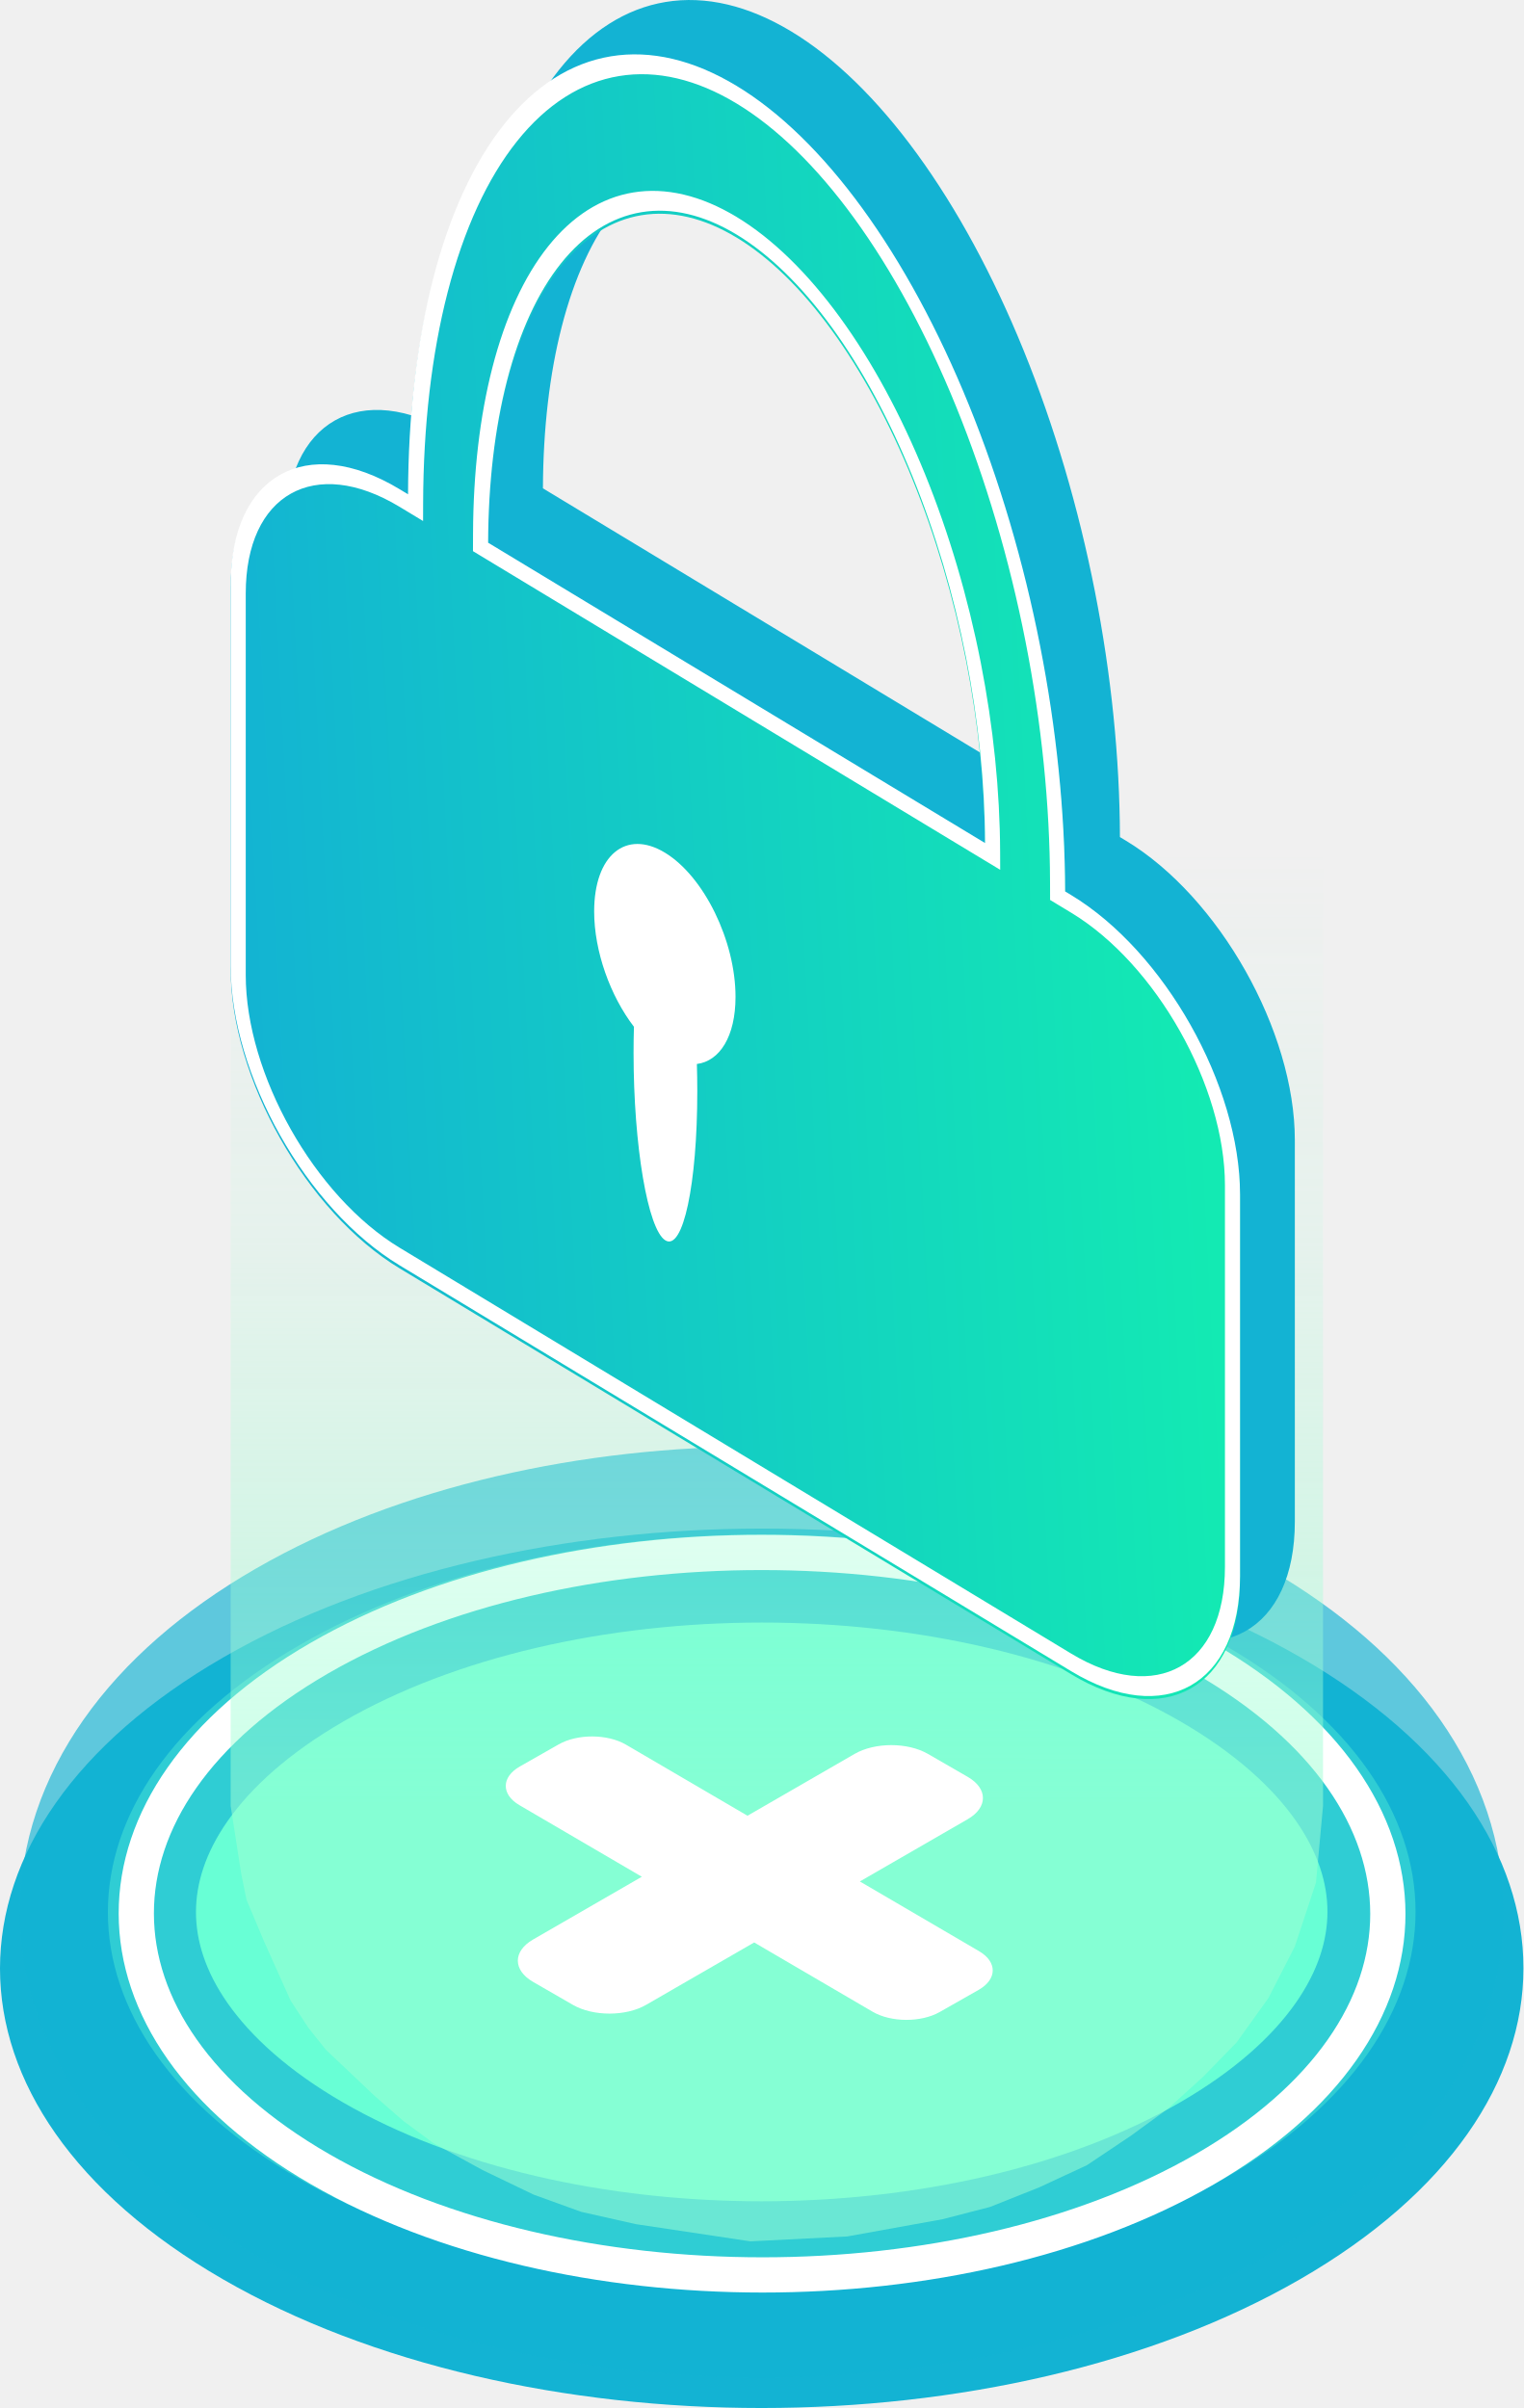
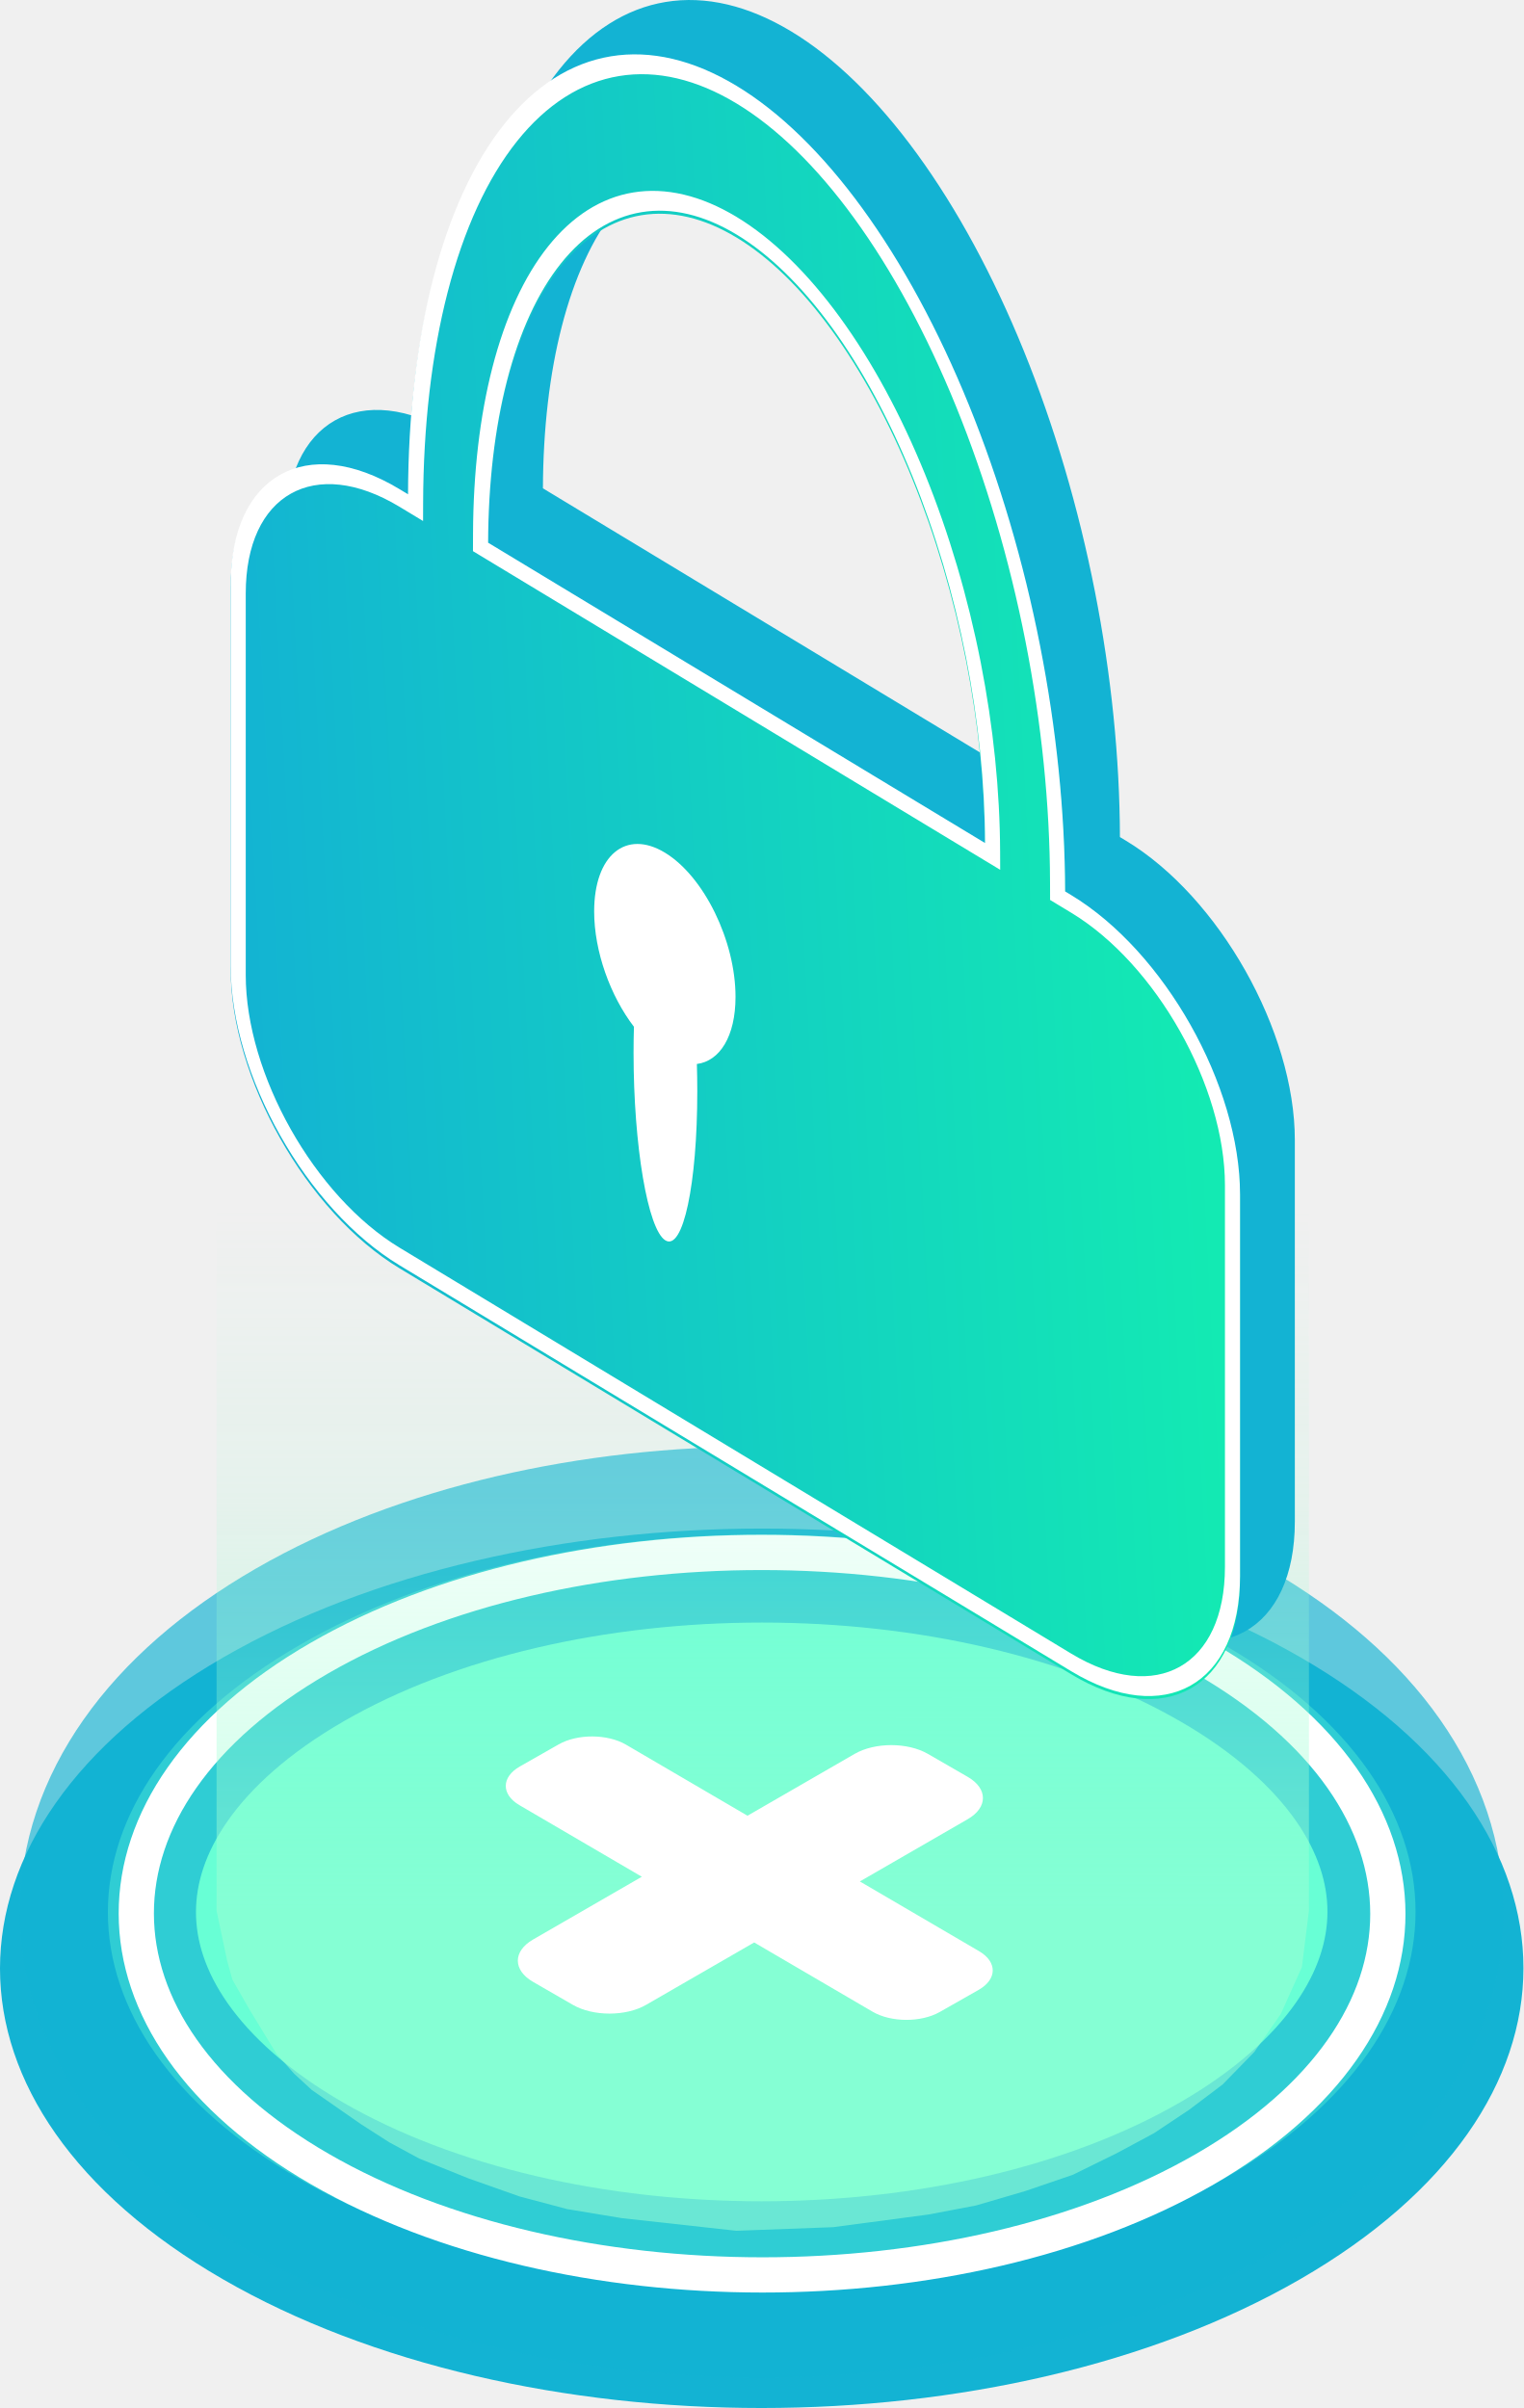
<svg xmlns="http://www.w3.org/2000/svg" fill="none" viewBox="89.54 77.84 432.33 683.46">
-   <path d="M458.593 548.231C542.994 596.96 542.964 675.981 458.527 724.731C374.091 773.481 237.221 773.498 152.821 724.769C68.42 676.04 68.45 597.019 152.886 548.269C237.323 499.52 374.193 499.503 458.593 548.231Z" fill="#13B3D3" />
-   <path d="M436.943 544.731C509.377 586.551 509.365 654.38 436.877 696.231C364.388 738.082 246.906 738.089 174.471 696.269C102.037 654.449 102.049 586.62 174.537 544.769C247.025 502.918 364.508 502.911 436.943 544.731Z" fill="#68FFD5" stroke="url(#paint0_linear_149_13)" stroke-width="50" />
-   <g style="mix-blend-mode:screen">
-     <path d="M431.324 548.533C500.712 588.593 500.755 653.512 431.438 693.533C362.12 733.553 249.678 733.528 180.291 693.467C110.903 653.406 110.86 588.487 180.177 548.467C249.494 508.447 361.937 508.472 431.324 548.533Z" stroke="white" stroke-width="10" />
-   </g>
-   <path d="M155 216H465V590.402L463 612.168L457 630.303L449.5 644.95L440.5 657.504L431 667.269L421 676.336L410.5 684.008L398 692.378L384.5 698.655L370.5 704.235L357 707.723L330 712.605L302.5 714L270 709.118L254.5 705.63L241 700.748L226.5 693.773L212.5 686.101L204 679.824L196 672.849L182 659.597L177 653.319L172 645.647L164.5 628.908L159.5 617.05L158 609.712L155 590.402V216Z" fill="url(#paint1_linear_149_13)" />
-   <path fill-rule="evenodd" clip-rule="evenodd" d="M407.364 315.425L409.074 316.458C435.542 332.457 456.999 370.499 456.999 401.427V509.713C456.999 540.641 435.542 552.743 409.074 536.744L218.48 421.538C192.012 405.539 170.555 367.498 170.555 336.57V228.284C170.555 197.356 192.012 185.254 218.48 201.253L220.894 202.712C220.953 180.302 223.363 159.546 227.99 141.601C232.675 123.426 239.543 108.49 248.201 97.646C256.858 86.801 267.137 80.26 278.449 78.397C289.761 76.533 301.885 79.383 314.129 86.784C326.373 94.185 338.497 105.992 349.809 121.531C361.121 137.069 371.399 156.036 380.057 177.347C388.714 198.658 395.582 221.896 400.268 245.735C404.894 269.274 407.304 292.943 407.364 315.425ZM243.617 216.447C243.677 199.579 245.498 183.955 248.983 170.438C252.526 156.693 257.72 145.397 264.268 137.196C270.816 128.994 278.589 124.048 287.144 122.638C295.699 121.229 304.869 123.384 314.129 128.981C323.389 134.578 332.558 143.508 341.113 155.26C349.668 167.011 357.441 181.355 363.989 197.473C370.537 213.59 375.731 231.165 379.275 249.194C382.759 266.923 384.581 284.749 384.641 301.689L243.617 216.447Z" fill="url(#paint2_linear_149_13)" />
-   <path fill-rule="evenodd" clip-rule="evenodd" d="M391.809 331.71L393.519 332.744C419.988 348.743 441.445 386.785 441.445 417.713V525.998C441.445 556.926 419.988 569.029 393.519 553.03L202.925 437.824C176.457 421.825 155 383.783 155 352.855V244.57C155 213.642 176.457 201.539 202.925 217.538L205.339 218.997C205.399 196.588 207.808 175.832 212.435 157.886C217.12 139.712 223.988 124.776 232.646 113.932C241.304 103.087 251.582 96.546 262.894 94.682C274.206 92.819 286.33 95.669 298.574 103.07C310.818 110.471 322.942 122.278 334.254 137.816C345.566 153.355 355.844 172.322 364.502 193.633C373.16 214.944 380.028 238.182 384.713 262.021C389.34 285.56 391.749 309.229 391.809 331.71ZM228.062 232.732C228.122 215.865 229.944 200.24 233.428 186.724C236.972 172.979 242.166 161.683 248.713 153.482C255.261 145.28 263.035 140.333 271.59 138.924C280.145 137.514 289.314 139.67 298.574 145.267C307.834 150.864 317.003 159.794 325.558 171.545C334.113 183.297 341.887 197.641 348.434 213.758C354.982 229.876 360.176 247.451 363.72 265.48C367.204 283.208 369.026 301.035 369.086 317.975L228.062 232.732Z" fill="url(#paint3_linear_149_13)" />
-   <mask id="path-7-inside-1_149_13" fill="white">
-     <path fill-rule="evenodd" clip-rule="evenodd" d="M391.809 330.853L393.519 331.886C419.988 347.885 441.445 385.927 441.445 416.855V525.141C441.445 556.069 419.988 568.171 393.519 552.172L202.925 436.967C176.457 420.968 155 382.926 155 351.998V243.712C155 212.784 176.457 200.682 202.925 216.681L205.339 218.14C205.399 195.731 207.808 174.975 212.435 157.029C217.12 138.855 223.988 123.919 232.646 113.074C241.304 102.23 251.582 95.689 262.894 93.825C274.206 91.961 286.33 94.811 298.574 102.212C310.818 109.613 322.942 121.42 334.254 136.959C345.566 152.498 355.844 171.464 364.502 192.775C373.16 214.086 380.028 237.325 384.713 261.163C389.34 284.702 391.749 308.371 391.809 330.853ZM228.062 231.875C228.122 215.007 229.944 199.383 233.428 185.867C236.972 172.122 242.166 160.826 248.713 152.624C255.261 144.423 263.035 139.476 271.59 138.066C280.145 136.657 289.314 138.812 298.574 144.409C307.834 150.007 317.003 158.936 325.558 170.688C334.113 182.44 341.887 196.784 348.434 212.901C354.982 229.018 360.176 246.593 363.72 264.622C367.204 282.351 369.026 300.177 369.086 317.118L228.062 231.875Z" />
-   </mask>
-   <path d="M391.809 330.853L387.53 328.282L387.543 333.274L391.809 335.853V330.853ZM205.339 218.14V223.14L209.605 225.718L209.618 220.742L205.339 218.14ZM212.435 157.029L216.576 160.793L212.435 157.029ZM262.894 93.825L260.541 88.227L262.894 93.825ZM298.574 102.212V97.212V102.212ZM334.254 136.959L336.607 134.205V134.205L334.254 136.959ZM364.502 192.775L368.124 192.301L364.502 192.775ZM384.713 261.163L380.572 259.922L384.713 261.163ZM228.062 231.875L223.783 229.268L223.765 234.278L228.062 236.875V231.875ZM233.428 185.867L237.569 189.631V189.631L233.428 185.867ZM248.713 152.624L245.092 147.772L248.713 152.624ZM271.59 138.066L273.943 143.665L273.943 143.665L271.59 138.066ZM325.558 170.688L323.205 173.442L323.205 173.442L325.558 170.688ZM348.434 212.901L352.056 212.427L348.434 212.901ZM363.72 264.622L359.579 263.38L363.72 264.622ZM369.086 317.118V322.118L373.383 324.715L373.365 319.683L369.086 317.118ZM391.809 335.853L393.519 336.886V326.886L391.809 325.853V335.853ZM393.519 336.886C417.624 351.457 437.166 386.102 437.166 414.269L445.724 419.442C445.724 385.752 422.351 344.314 393.519 326.886V336.886ZM437.166 414.269V522.554L445.724 527.727V419.442L437.166 414.269ZM437.166 522.554C437.166 550.721 417.625 561.743 393.519 547.172V557.172C422.351 574.6 445.724 561.417 445.724 527.727L437.166 522.554ZM393.519 547.172L202.925 431.967V441.967L393.519 557.172V547.172ZM202.925 431.967C178.82 417.396 159.279 382.751 159.279 354.584L150.721 349.411C150.721 383.101 174.094 424.539 202.925 441.967V431.967ZM159.279 354.584V246.299L150.721 241.126V349.411L159.279 354.584ZM159.279 246.299C159.279 218.132 178.82 207.11 202.925 221.681V211.681C174.094 194.253 150.721 207.436 150.721 241.126L159.279 246.299ZM202.925 221.681L205.339 223.14V213.14L202.925 211.681V221.681ZM208.294 153.265C203.573 171.579 201.121 192.729 201.06 215.538L209.618 220.742C209.677 198.732 212.044 178.37 216.576 160.793L208.294 153.265ZM229.024 108.222C220.102 119.397 213.075 134.722 208.294 153.265L216.576 160.793C221.166 142.987 227.874 128.44 236.268 117.926L229.024 108.222ZM260.541 88.227C248.627 90.189 237.943 97.05 229.024 108.222L236.268 117.926C244.664 107.409 254.537 101.188 265.247 99.424L260.541 88.227ZM298.574 97.212C285.406 89.253 272.475 86.26 260.541 88.227L265.247 99.424C275.937 97.662 287.254 100.37 298.574 107.212V97.212ZM336.607 134.205C324.673 117.812 311.742 105.172 298.574 97.212V107.212C309.894 114.055 321.211 125.028 331.901 139.713L336.607 134.205ZM368.124 192.301C359.205 170.347 348.521 150.571 336.607 134.205L331.901 139.713C342.611 154.424 352.484 172.581 360.88 193.249L368.124 192.301ZM388.854 262.405C384.073 238.083 377.046 214.262 368.124 192.301L360.88 193.249C369.274 213.91 375.982 236.566 380.572 259.922L388.854 262.405ZM396.088 333.424C396.027 310.541 393.575 286.427 388.854 262.405L380.572 259.922C385.104 282.977 387.471 306.201 387.53 328.282L396.088 333.424ZM232.341 234.482C232.399 218.012 234.179 202.78 237.569 189.631L229.287 182.103C225.708 195.986 223.844 212.002 223.783 229.268L232.341 234.482ZM237.569 189.631C241.017 176.254 246.051 165.347 252.335 157.476L245.092 147.772C238.28 156.304 232.926 167.989 229.287 182.103L237.569 189.631ZM252.335 157.476C258.622 149.602 265.99 144.975 273.943 143.665L269.237 132.468C260.079 133.977 251.901 139.243 245.092 147.772L252.335 157.476ZM273.943 143.665C281.876 142.358 290.238 144.371 298.574 149.409V139.409C288.39 133.254 278.414 130.956 269.237 132.468L273.943 143.665ZM298.574 149.409C306.91 154.448 315.272 162.544 323.205 173.442L327.911 167.934C318.734 155.328 308.758 145.565 298.574 139.409V149.409ZM323.205 173.442C331.158 184.366 338.526 197.901 344.813 213.375L352.056 212.427C345.247 195.667 337.069 180.513 327.911 167.934L323.205 173.442ZM344.813 213.375C351.096 228.842 356.131 245.835 359.579 263.38L367.861 265.864C364.222 247.351 358.868 229.194 352.056 212.427L344.813 213.375ZM359.579 263.38C362.969 280.628 364.749 298.011 364.807 314.552L373.365 319.683C373.304 302.344 371.44 284.074 367.861 265.864L359.579 263.38ZM228.062 236.875L369.086 322.118V312.118L228.062 226.875V236.875Z" fill="white" mask="url(#path-7-inside-1_149_13)" />
-   <g style="mix-blend-mode:screen">
-     <path fill-rule="evenodd" clip-rule="evenodd" d="M287.306 379.832C293.815 379.005 298.273 371.984 298.273 360.772C298.273 344.86 289.292 326.533 278.215 319.837C267.137 313.141 258.156 320.612 258.156 336.524C258.156 347.919 262.762 360.554 269.446 369.268C269.374 371.653 269.337 374.119 269.337 376.654C269.337 403.042 273.385 426.88 278.379 429.899C283.374 432.918 287.422 413.974 287.422 387.586C287.422 384.97 287.382 382.38 287.306 379.832Z" fill="white" />
-   </g>
-   <g style="mix-blend-mode:screen">
-     <path fill-rule="evenodd" clip-rule="evenodd" d="M352.868 575.642C347.128 572.328 337.823 572.328 332.083 575.642L301.673 593.2L267.166 573.015C261.939 569.958 253.405 569.923 248.105 572.938L237.086 579.205C231.786 582.22 231.726 587.142 236.953 590.199L271.683 610.514L240.803 628.343C235.063 631.656 235.063 637.029 240.803 640.343L252.113 646.873C257.852 650.186 267.158 650.186 272.898 646.873L303.568 629.165L337.172 648.822C342.398 651.879 350.932 651.914 356.233 648.899L367.251 642.632C372.552 639.617 372.611 634.695 367.385 631.637L333.558 611.851L364.178 594.172C369.918 590.858 369.918 585.486 364.178 582.172L352.868 575.642Z" fill="white" />
+   <g id="Group 138">
+     <path id="Ellipse 29" d="M458.593 548.23C542.994 596.959 542.964 675.98 458.527 724.73C374.091 773.48 237.221 773.497 152.821 724.768C68.42 676.039 68.45 597.018 152.886 548.268C237.323 499.519 374.193 499.502 458.593 548.23Z" fill="#13B3D3" />
+     <path id="Ellipse 27" d="M436.943 544.73C509.377 586.55 509.365 654.379 436.877 696.23C364.388 738.081 246.906 738.088 174.471 696.268C102.037 654.448 102.049 586.619 174.537 544.768C247.025 502.917 364.508 502.91 436.943 544.73Z" fill="#68FFD5" stroke="url(#paint0_linear_169_5)" stroke-width="50" />
+     <g id="Ellipse 28" style="mix-blend-mode:screen">
+       <path d="M431.324 548.532C500.712 588.592 500.755 653.511 431.438 693.532C362.12 733.552 249.678 733.527 180.291 693.466C110.903 653.405 110.86 588.486 180.177 548.466C249.494 508.446 361.937 508.471 431.324 548.532Z" stroke="white" stroke-width="10" />
+     </g>
+     <path id="Rectangle 153" d="M151 344.999H461V620.162L459 636.159L453 649.486L445.5 660.251L436.5 669.478L427 676.655L417 683.318L406.5 688.957L394 695.108L380.5 699.722L366.5 703.823L353 706.386L326 709.974L298.5 710.999L266 707.411L250.5 704.848L237 701.26L222.5 696.133L208.5 690.495L200 685.881L192 680.755L178 671.016L173 666.402L168 660.764L160.5 648.461L155.5 639.747L154 634.354L151 620.162V344.999Z" fill="url(#paint1_linear_169_5)" />
+     <path id="Union" fill-rule="evenodd" clip-rule="evenodd" d="M407.362 315.423L409.074 316.457C435.542 332.456 456.999 370.498 456.999 401.426V509.712C456.999 540.64 435.542 552.742 409.074 536.743L218.48 421.538C192.012 405.539 170.555 367.497 170.555 336.569V228.283C170.555 197.355 192.012 185.253 218.48 201.252L220.892 202.71C220.952 180.301 223.361 159.545 227.988 141.6C232.673 123.425 239.541 108.489 248.199 97.645C256.857 86.8 267.135 80.259 278.447 78.396C289.759 76.532 301.883 79.382 314.127 86.783C326.371 94.184 338.495 105.991 349.807 121.53C361.119 137.068 371.397 156.035 380.055 177.346C388.713 198.657 395.58 221.895 400.266 245.734C404.893 269.273 407.302 292.941 407.362 315.423ZM243.615 216.445C243.675 199.577 245.496 183.953 248.981 170.437C252.525 156.692 257.719 145.396 264.266 137.195C270.814 128.993 278.588 124.046 287.143 122.637C295.698 121.228 304.867 123.383 314.127 128.98C323.387 134.577 332.556 143.507 341.111 155.259C349.666 167.01 357.44 181.354 363.987 197.472C370.535 213.589 375.729 231.164 379.273 249.193C382.757 266.921 384.579 284.748 384.639 301.687L243.615 216.445Z" fill="url(#paint2_linear_169_5)" />
+     <path id="Union_2" fill-rule="evenodd" clip-rule="evenodd" d="M391.807 331.708L393.519 332.743C419.988 348.742 441.445 386.784 441.445 417.712V525.997C441.445 556.925 419.988 569.028 393.519 553.029L202.925 437.823C176.457 421.824 155 383.783 155 352.855V244.569C155 213.641 176.457 201.539 202.925 217.537L205.337 218.995C205.397 196.587 207.807 175.831 212.433 157.885C217.119 139.711 223.986 124.775 232.644 113.93C241.302 103.086 251.58 96.545 262.892 94.681C274.204 92.818 286.328 95.668 298.572 103.069C310.816 110.47 322.94 122.276 334.252 137.815C345.564 153.354 355.842 172.32 364.5 193.631C373.158 214.943 380.026 238.181 384.711 262.02C389.338 285.558 391.747 309.227 391.807 331.708ZM228.06 232.731C228.12 215.863 229.942 200.239 233.426 186.723C236.97 172.978 242.164 161.682 248.712 153.48C255.26 145.279 263.033 140.332 271.588 138.923C280.143 137.513 289.312 139.669 298.572 145.266C307.832 150.863 317.001 159.792 325.557 171.544C334.112 183.296 341.885 197.64 348.433 213.757C354.98 229.875 360.174 247.449 363.718 265.478C367.203 283.207 369.024 301.033 369.084 317.973L228.06 232.731Z" fill="url(#paint3_linear_169_5)" />
+     <g id="Union_3">
+       <mask id="path-7-inside-1_169_5" fill="white">
+         <path fill-rule="evenodd" clip-rule="evenodd" d="M391.807 330.851L393.519 331.886C419.988 347.885 441.445 385.926 441.445 416.854V525.14C441.445 556.068 419.988 568.17 393.519 552.171L202.925 436.966C176.457 420.967 155 382.925 155 351.997V243.711C155 212.784 176.457 200.681 202.925 216.68L205.337 218.138C205.397 195.729 207.807 174.973 212.433 157.028C217.119 138.853 223.986 123.918 232.644 113.073C241.302 102.228 251.58 95.688 262.892 93.824C274.204 91.96 286.328 94.81 298.572 102.211C310.816 109.612 322.94 121.419 334.252 136.958C345.564 152.497 355.842 171.463 364.5 192.774C373.158 214.085 380.026 237.323 384.711 261.162C389.338 284.701 391.747 308.369 391.807 330.851ZM228.06 231.873C228.12 215.006 229.942 199.382 233.426 185.866C236.97 172.12 242.164 160.825 248.712 152.623C255.26 144.421 263.033 139.475 271.588 138.065C280.143 136.656 289.312 138.811 298.572 144.408C307.832 150.006 317.001 158.935 325.557 170.687C334.112 182.439 341.885 196.783 348.433 212.9C354.98 229.017 360.174 246.592 363.718 264.621C367.203 282.35 369.024 300.176 369.084 317.116L228.06 231.873Z" />
+       </mask>
+       <path d="M391.807 330.851L387.528 328.28L387.542 333.272L391.807 335.851V330.851ZM393.519 552.171V557.171V552.171ZM202.925 436.966V431.966V436.966ZM202.925 216.68V221.68V216.68ZM205.337 218.138V223.138L209.603 225.716L209.616 220.74L205.337 218.138ZM212.433 157.028L208.292 153.264V153.264L212.433 157.028ZM232.644 113.073L229.022 108.221L232.644 113.073ZM262.892 93.824L265.245 99.422L265.245 99.422L262.892 93.824ZM334.252 136.958L336.605 134.204L334.252 136.958ZM364.5 192.774L368.122 192.3L364.5 192.774ZM384.711 261.162L388.852 262.404V262.404L384.711 261.162ZM228.06 231.873L223.781 229.266L223.764 234.276L228.06 236.873V231.873ZM233.426 185.866L229.286 182.102L233.426 185.866ZM248.712 152.623L252.333 157.475L248.712 152.623ZM271.588 138.065L273.941 143.664L273.941 143.664L271.588 138.065ZM325.557 170.687L323.204 173.441L323.204 173.441L325.557 170.687ZM348.433 212.9L344.811 213.374L348.433 212.9ZM363.718 264.621L367.859 265.863V265.863L363.718 264.621ZM369.084 317.116V322.116L373.381 324.713L373.363 319.681L369.084 317.116ZM391.807 335.851L393.519 336.886V326.886L391.807 325.851V335.851ZM393.519 336.886C417.624 351.456 437.166 386.101 437.166 414.268L445.724 419.441C445.724 385.751 422.351 344.313 393.519 326.886V336.886ZM437.166 414.268V522.554L445.724 527.727V419.441L437.166 414.268ZM437.166 522.554C437.166 550.72 417.625 561.742 393.519 547.171V557.171C422.351 574.599 445.724 561.416 445.724 527.727L437.166 522.554ZM393.519 547.171L202.925 431.966V441.966L393.519 557.171V547.171ZM202.925 431.966C178.82 417.395 159.279 382.75 159.279 354.584L150.721 349.411C150.721 383.1 174.094 424.538 202.925 441.966V431.966ZM159.279 354.584V246.298L150.721 241.125V349.411L159.279 354.584ZM159.279 246.298C159.279 218.131 178.82 207.11 202.925 221.68V211.68C174.094 194.253 150.721 207.436 150.721 241.125L159.279 246.298ZM202.925 221.68L205.337 223.138V213.138L202.925 211.68V221.68ZM208.292 153.264C203.571 171.578 201.119 192.727 201.058 215.536L209.616 220.74C209.675 198.731 212.042 178.369 216.574 160.792L208.292 153.264ZM229.022 108.221C220.101 119.396 213.073 134.721 208.292 153.264L216.574 160.792C221.164 142.986 227.872 128.439 236.266 117.925L229.022 108.221ZM260.539 88.225C248.625 90.188 237.942 97.049 229.022 108.221L236.266 117.925C244.662 107.408 254.536 101.187 265.245 99.422L260.539 88.225ZM298.572 97.211C285.404 89.252 272.473 86.259 260.539 88.225L265.245 99.422C275.935 97.661 287.252 100.369 298.572 107.211V97.211ZM336.605 134.204C324.671 117.811 311.74 105.171 298.572 97.211V107.211C309.892 114.054 321.209 125.027 331.899 139.712L336.605 134.204ZM368.122 192.3C359.203 170.346 348.519 150.57 336.605 134.204L331.899 139.712C342.609 154.423 352.482 172.58 360.879 193.248L368.122 192.3ZM388.852 262.404C384.071 238.082 377.044 214.261 368.122 192.3L360.879 193.248C369.272 213.909 375.98 236.565 380.571 259.921L388.852 262.404ZM396.086 333.422C396.025 310.539 393.573 286.426 388.852 262.404L380.571 259.921C385.102 282.976 387.469 306.2 387.528 328.28L396.086 333.422ZM232.339 234.48C232.398 218.011 234.177 202.779 237.567 189.629L229.286 182.102C225.707 195.984 223.843 212.001 223.781 229.266L232.339 234.48ZM237.567 189.629C241.016 176.253 246.05 165.346 252.333 157.475L245.09 147.771C238.278 156.303 232.924 167.988 229.286 182.102L237.567 189.629ZM252.333 157.475C258.62 149.601 265.988 144.974 273.941 143.664L269.235 132.467C260.078 133.975 251.899 139.242 245.09 147.771L252.333 157.475ZM273.941 143.664C281.874 142.357 290.236 144.37 298.572 149.408V139.408C288.388 133.253 278.412 130.955 269.235 132.467L273.941 143.664ZM298.572 149.408C306.908 154.447 315.27 162.543 323.204 173.441L327.909 167.933C318.733 155.327 308.756 145.564 298.572 139.408V149.408ZM323.204 173.441C331.156 184.365 338.525 197.9 344.811 213.374L352.054 212.426C345.245 195.665 337.067 180.512 327.909 167.933L323.204 173.441ZM344.811 213.374C351.095 228.841 356.129 245.834 359.577 263.379L367.859 265.863C364.22 247.35 358.866 229.193 352.054 212.426L344.811 213.374ZM359.577 263.379C362.967 280.627 364.747 298.01 364.805 314.55L373.363 319.681C373.302 302.342 371.438 284.072 367.859 265.863L359.577 263.379ZM228.06 236.873L369.084 322.116V312.116L228.06 226.873V236.873Z" fill="white" mask="url(#path-7-inside-1_169_5)" />
+     </g>
+     <g id="Union_4" style="mix-blend-mode:screen">
+       <path fill-rule="evenodd" clip-rule="evenodd" d="M287.305 379.831C293.814 379.004 298.273 371.983 298.273 360.771C298.273 344.859 289.292 326.532 278.215 319.836C267.137 313.14 258.156 320.611 258.156 336.523C258.156 347.918 262.762 360.552 269.445 369.266C269.373 371.651 269.336 374.118 269.336 376.653C269.336 403.041 273.384 426.879 278.379 429.898C283.373 432.917 287.421 413.972 287.421 387.585C287.421 384.969 287.382 382.379 287.305 379.831Z" fill="white" />
+     </g>
+     <g id="Union_5" style="mix-blend-mode:screen">
+       <path fill-rule="evenodd" clip-rule="evenodd" d="M352.867 575.641C347.127 572.327 337.822 572.327 332.082 575.641L301.673 593.198L267.167 573.014C261.94 569.957 253.406 569.922 248.106 572.937L237.088 579.204C231.787 582.218 231.727 587.141 236.954 590.198L271.683 610.513L240.802 628.342C235.062 631.655 235.062 637.028 240.802 640.342L252.112 646.872C257.852 650.185 267.157 650.185 272.897 646.872L303.568 629.164L337.173 648.821C342.4 651.878 350.934 651.912 356.234 648.898L367.252 642.631C372.553 639.616 372.612 634.694 367.386 631.636L333.558 611.849L364.177 594.171C369.917 590.857 369.917 585.484 364.177 582.171L352.867 575.641Z" fill="white" />
+     </g>
  </g>
  <defs>
-     <linearGradient id="paint0_linear_149_13" x1="152.886" y1="532.269" x2="305.707" y2="796.962" gradientUnits="userSpaceOnUse">
+     <linearGradient id="paint0_linear_169_5" x1="152.886" y1="532.268" x2="305.707" y2="796.961" gradientUnits="userSpaceOnUse">
      <stop offset="1" stop-color="#13B3D3" stop-opacity="0.66" />
    </linearGradient>
-     <linearGradient id="paint1_linear_149_13" x1="310.113" y1="216" x2="309.98" y2="590.402" gradientUnits="userSpaceOnUse">
+     <linearGradient id="paint1_linear_169_5" x1="306.113" y1="344.999" x2="306.041" y2="620.162" gradientUnits="userSpaceOnUse">
      <stop offset="0.276" stop-color="#9FFFD4" stop-opacity="0" />
      <stop offset="0.573" stop-color="#9FFFD4" stop-opacity="0.129" />
      <stop offset="1" stop-color="#9FFFD4" stop-opacity="0.53" />
    </linearGradient>
-     <linearGradient id="paint2_linear_149_13" x1="357.173" y1="127.374" x2="154" y2="343.511" gradientUnits="userSpaceOnUse">
+     <linearGradient id="paint2_linear_169_5" x1="357.173" y1="127.373" x2="154.001" y2="343.51" gradientUnits="userSpaceOnUse">
      <stop offset="1" stop-color="#13B3D3" />
    </linearGradient>
-     <linearGradient id="paint3_linear_149_13" x1="438.812" y1="223.404" x2="149.812" y2="238.363" gradientUnits="userSpaceOnUse">
+     <linearGradient id="paint3_linear_169_5" x1="438.812" y1="223.404" x2="149.812" y2="238.363" gradientUnits="userSpaceOnUse">
      <stop stop-color="#13EDB1" />
      <stop offset="1" stop-color="#13B3D3" />
    </linearGradient>
  </defs>
</svg>
